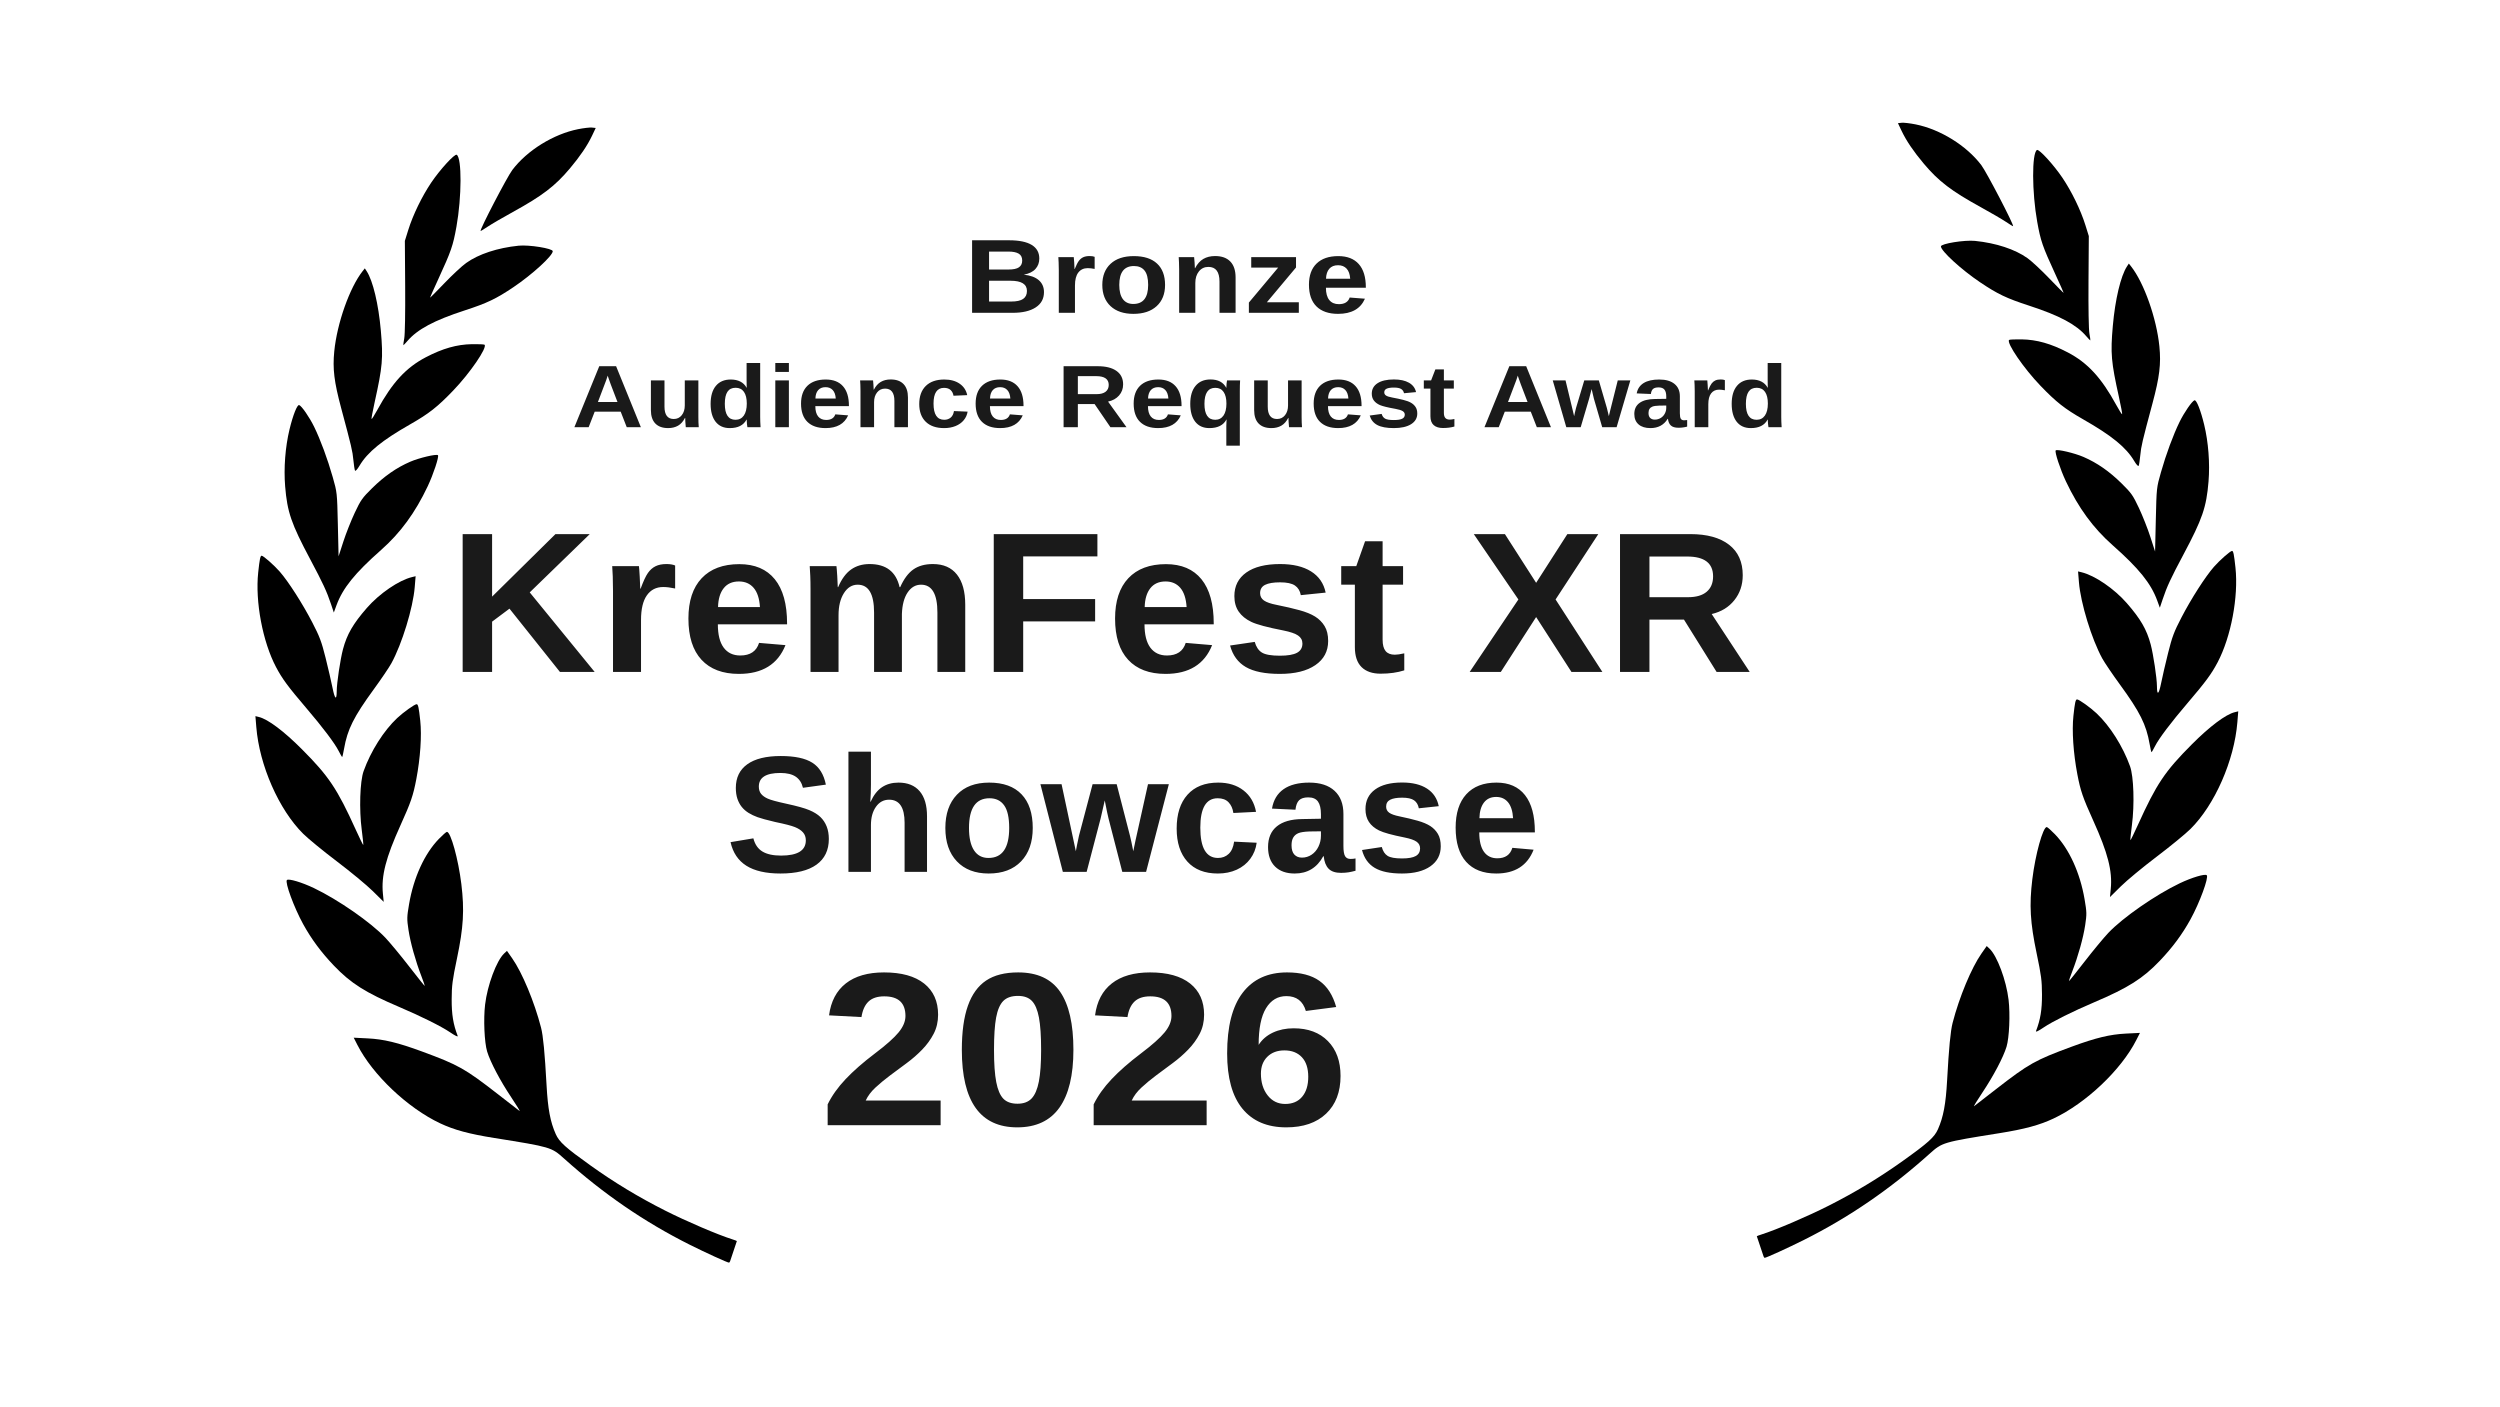
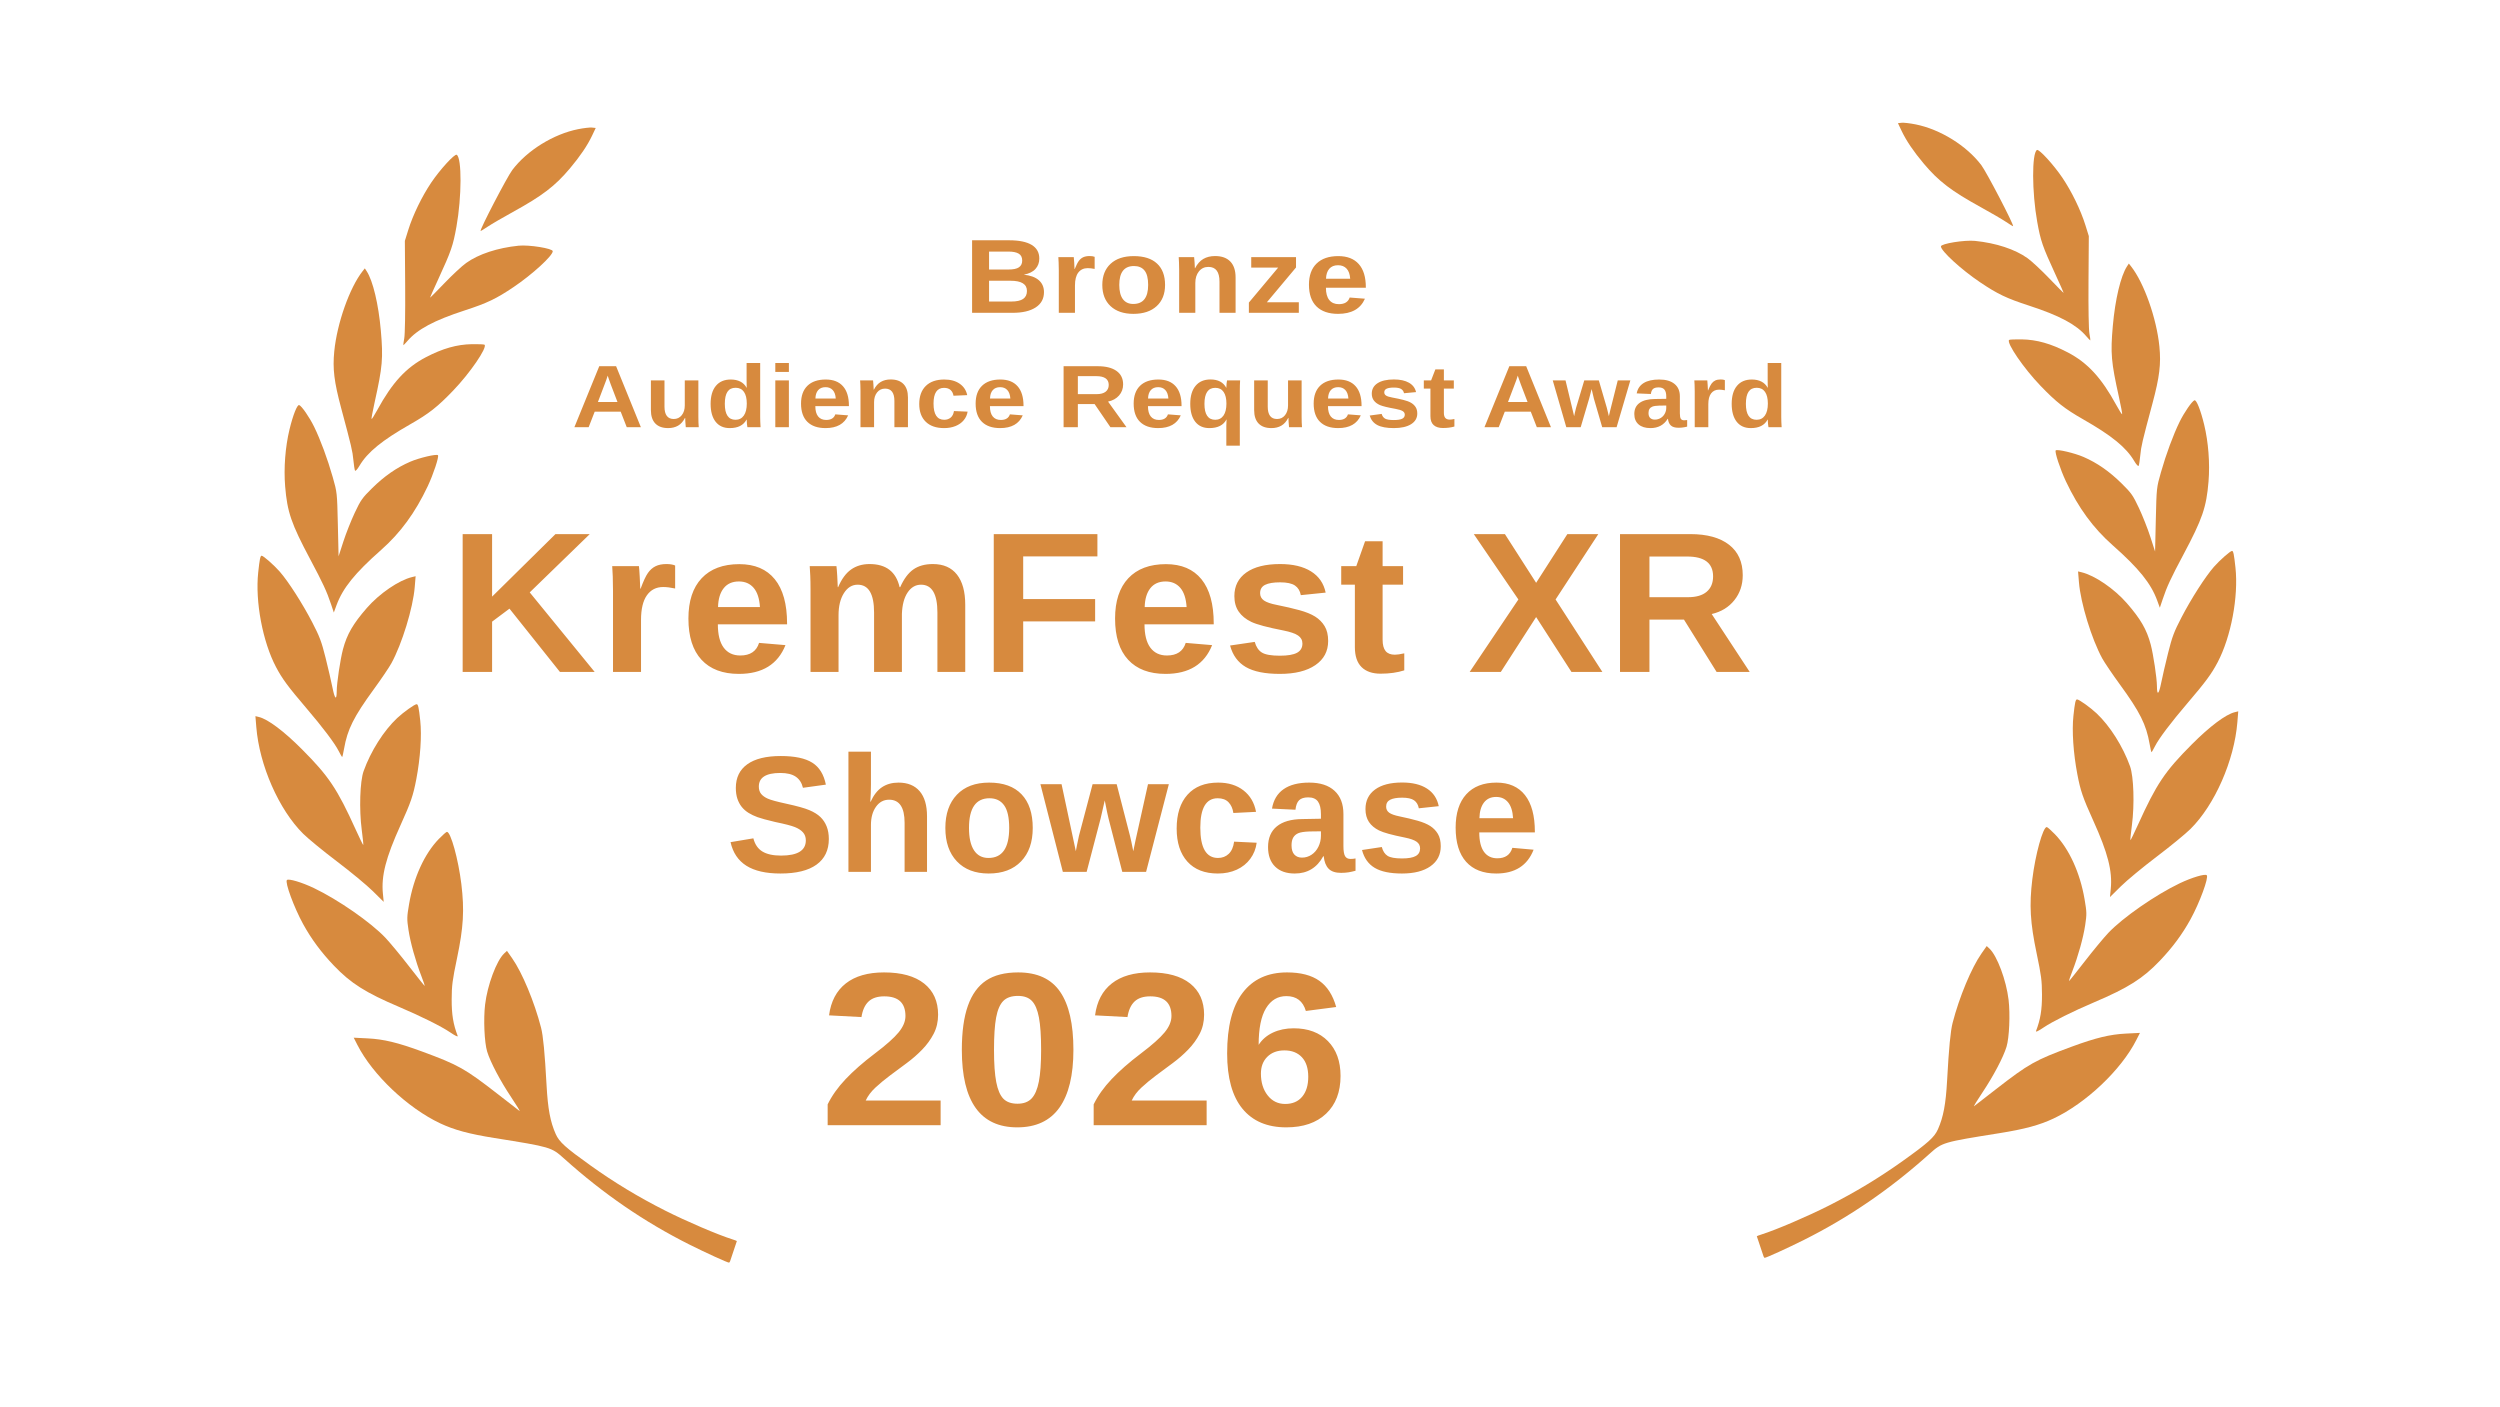
<svg xmlns="http://www.w3.org/2000/svg" width="1280" height="720" viewBox="0 0 1280 720" version="1.1" id="svg1" xml:space="preserve">
  <defs id="defs1">
    <rect x="432" y="80" width="176" height="112" id="rect3" />
  </defs>
  <g id="layer1">
-     <text xml:space="preserve" style="font-weight:900;font-size:57.058px;line-height:0px;font-family:Arial;-inkscape-font-specification:'Arial Heavy';text-align:center;letter-spacing:0.611px;writing-mode:lr-tb;direction:ltr;text-anchor:middle;fill:#1a1a1a;stroke-width:0.842" x="605.683" y="169.344" id="text2" transform="scale(1.057315,0.9457917)">
-       <tspan id="tspan1" x="605.988" y="169.344" style="fill:#1a1a1a;stroke-width:0.842">Bronze</tspan>
+     <text xml:space="preserve" style="font-weight:900;font-size:57.058px;line-height:0px;font-family:Arial;-inkscape-font-specification:'Arial Heavy';text-align:center;letter-spacing:0.611px;writing-mode:lr-tb;direction:ltr;text-anchor:middle;fill:#d78a3e;stroke-width:0.842" x="605.683" y="169.344" id="text2" transform="scale(1.057315,0.9457917)">
+       <tspan id="tspan1" x="605.988" y="169.344" style="fill:#d78a3e;stroke-width:0.842">Bronze</tspan>
    </text>
-     <text xml:space="preserve" style="font-weight:900;font-size:103.578px;line-height:0px;font-family:Arial;-inkscape-font-specification:'Arial Heavy';text-align:center;letter-spacing:1.109px;writing-mode:lr-tb;direction:ltr;text-anchor:middle;fill:#1a1a1a;stroke-width:1.529" x="632.013" y="347.441" id="text4" transform="scale(1.009922,0.9901754)">
-       <tspan id="tspan2" x="632.567" y="347.441" style="fill:#1a1a1a;stroke-width:1.529">KremFest XR</tspan>
+     <text xml:space="preserve" style="font-weight:900;font-size:103.578px;line-height:0px;font-family:Arial;-inkscape-font-specification:'Arial Heavy';text-align:center;letter-spacing:1.109px;writing-mode:lr-tb;direction:ltr;text-anchor:middle;fill:#d78a3e;stroke-width:1.529" x="632.013" y="347.441" id="text4" transform="scale(1.009922,0.9901754)">
+       <tspan id="tspan2" x="632.567" y="347.441" style="fill:#d78a3e;stroke-width:1.529">KremFest XR</tspan>
    </text>
-     <text xml:space="preserve" style="font-weight:900;font-size:84.475px;line-height:0px;font-family:Arial;-inkscape-font-specification:'Arial Heavy';text-align:center;letter-spacing:0.904px;writing-mode:lr-tb;direction:ltr;text-anchor:middle;fill:#1a1a1a;stroke-width:1.247" x="643.541" y="443.853" id="text5" transform="scale(0.9942749,1.005758)">
-       <tspan id="tspan4" x="643.993" y="443.853" style="fill:#1a1a1a;stroke-width:1.247">Showcase</tspan>
+     <text xml:space="preserve" style="font-weight:900;font-size:84.475px;line-height:0px;font-family:Arial;-inkscape-font-specification:'Arial Heavy';text-align:center;letter-spacing:0.904px;writing-mode:lr-tb;direction:ltr;text-anchor:middle;fill:#d78a3e;stroke-width:1.247" x="643.541" y="443.853" id="text5" transform="scale(0.9942749,1.005758)">
+       <tspan id="tspan4" x="643.993" y="443.853" style="fill:#d78a3e;stroke-width:1.247">Showcase</tspan>
    </text>
-     <text xml:space="preserve" style="font-weight:900;font-size:116.021px;line-height:0px;font-family:Arial;-inkscape-font-specification:'Arial Heavy';text-align:center;letter-spacing:1.242px;writing-mode:lr-tb;direction:ltr;text-anchor:middle;fill:#1a1a1a;stroke-width:1.713" x="618.611" y="596.515" id="text7" transform="scale(1.035429,0.9657837)">
-       <tspan id="tspan5" x="619.232" y="596.515" style="fill:#1a1a1a;stroke-width:1.713">2026</tspan>
+     <text xml:space="preserve" style="font-weight:900;font-size:116.021px;line-height:0px;font-family:Arial;-inkscape-font-specification:'Arial Heavy';text-align:center;letter-spacing:1.242px;writing-mode:lr-tb;direction:ltr;text-anchor:middle;fill:#d78a3e;stroke-width:1.713" x="618.611" y="596.515" id="text7" transform="scale(1.035429,0.9657837)">
+       <tspan id="tspan5" x="619.232" y="596.515" style="fill:#d78a3e;stroke-width:1.713">2026</tspan>
    </text>
-     <path style="fill:#000000;fill-opacity:1.0;stroke-width:2;stroke:none;stroke-opacity:1;stroke-dasharray:none;paint-order:normal" d="m 902.928,643.232 c -0.559,-1.517 -3.441,-10.119 -3.441,-10.273 0,-0.086 1.06,-0.49 2.357,-0.899 7.516,-2.372 23.489,-9.209 34.405,-14.728 13.541,-6.845 25.919,-14.318 37.967,-22.922 13.05,-9.32 16.212,-12.168 18.016,-16.233 2.779,-6.259 4.025,-12.895 4.685,-24.964 0.914,-16.69 1.739,-25.304 2.83,-29.535 3.395,-13.164 9.649,-28.178 14.787,-35.504 l 2.666,-3.801 1.43,1.343 c 3.907,3.671 8.587,16.223 9.762,26.182 0.882,7.48 0.363,19.374 -1.048,24.033 -1.621,5.351 -6.709,15.008 -12.349,23.439 -2.821,4.217 -4.726,7.356 -4.233,6.977 0.492,-0.379 5.493,-4.259 11.113,-8.621 16.91,-13.128 20.097,-14.919 38.814,-21.819 12.373,-4.561 19.605,-6.305 27.845,-6.715 l 7.124,-0.354 -1.883,3.703 c -7.768,15.28 -25.75,32.311 -42.397,40.153 -7.169,3.377 -14.781,5.435 -27.782,7.511 -28.921,4.618 -29.148,4.685 -35.654,10.528 -20.117,18.067 -41.165,32.501 -64.291,44.089 -8.227,4.122 -19.344,9.193 -20.155,9.193 -0.153,0 -0.409,-0.353 -0.568,-0.785 z m 139.502,-115.326 c 2.273,-5.891 3.102,-10.929 3.071,-18.681 -0.028,-7.131 -0.375,-9.807 -2.731,-21.052 -3.323,-15.859 -3.837,-24.649 -2.223,-37.981 1.53,-12.63 5.428,-26.744 7.386,-26.744 0.339,0 2.213,1.646 4.164,3.658 7.31,7.537 12.892,19.757 15.204,33.285 1.141,6.677 1.164,7.632 0.317,13.247 -0.987,6.536 -3.566,15.786 -6.595,23.654 -1.045,2.715 -1.835,5.002 -1.754,5.083 0.081,0.081 3.681,-4.42 8.002,-10.002 4.32,-5.581 9.81,-12.214 12.199,-14.738 7.42,-7.841 24.17,-19.477 36.55,-25.391 6.211,-2.967 12.978,-4.984 13.838,-4.124 1.124,1.124 -3.657,14.107 -8.301,22.545 -4.247,7.716 -9.238,14.452 -15.801,21.322 -8.602,9.005 -16.17,13.792 -33.376,21.11 -11.126,4.732 -21.521,9.91 -26.065,12.983 -2.755,1.864 -4.153,2.52 -3.885,1.825 z m 38.287,-72.861 c 0.888,-9.09 -1.497,-18.364 -8.975,-34.892 -5.36,-11.847 -6.528,-15.251 -8.142,-23.725 -2.06,-10.821 -2.829,-22.275 -2.008,-29.905 0.73,-6.778 1.092,-8.428 1.852,-8.428 1.02,0 6.739,4.075 9.964,7.1 6.874,6.448 13.517,16.948 17.177,27.148 1.882,5.246 2.34,19.634 0.959,30.128 -0.543,4.128 -0.895,7.598 -0.782,7.711 0.113,0.113 1.841,-3.406 3.841,-7.82 9.498,-20.965 13.796,-27.387 27.599,-41.231 9.214,-9.242 17.35,-15.345 21.973,-16.484 l 1.81,-0.446 -0.452,5.587 c -1.587,19.609 -11.572,42.329 -24.023,54.659 -2.544,2.52 -10.344,8.91 -17.333,14.202 -6.989,5.292 -15.22,12.104 -18.291,15.139 l -5.585,5.517 z m 19.878,-74.167 c -1.724,-9.901 -4.931,-16.314 -15.203,-30.407 -3.8,-5.214 -7.863,-11.216 -9.027,-13.339 -5.431,-9.897 -11.079,-28.33 -11.946,-38.981 l -0.455,-5.587 1.81,0.437 c 6.774,1.635 16.702,8.412 23.142,15.796 7.069,8.105 10.189,13.494 12.226,21.12 1.367,5.118 3.198,17.337 3.213,21.445 0.018,4.987 0.967,4.274 2.144,-1.61 0.637,-3.187 2.244,-10.135 3.57,-15.439 2.072,-8.287 3.033,-10.84 6.825,-18.144 5.039,-9.704 12.23,-20.918 16.645,-25.957 2.913,-3.324 8.374,-8.133 9.253,-8.146 0.677,-0.011 1.034,1.729 1.77,8.605 1.591,14.873 -2.285,35.426 -9.129,48.412 -3.161,5.997 -6.128,10.019 -15.434,20.92 -8.521,9.98 -14.599,18.031 -16.614,22.008 -0.866,1.709 -1.682,3.108 -1.814,3.108 -0.132,0 -0.571,-1.907 -0.977,-4.239 z m 3.887,-73.43 c -3.216,-8.777 -9.366,-16.404 -22.808,-28.289 -9.963,-8.809 -17.503,-19.111 -23.916,-32.679 -2.909,-6.155 -5.891,-15.21 -5.227,-15.875 0.736,-0.736 9.611,1.355 14.208,3.347 7.011,3.038 13.2,7.339 19.531,13.572 4.986,4.909 5.799,6.062 8.869,12.585 1.859,3.95 4.479,10.574 5.822,14.722 l 2.442,7.541 0.378,-16.338 c 0.377,-16.315 0.381,-16.35 2.613,-24.194 2.646,-9.301 6.31,-19.211 9.547,-25.824 2.381,-4.865 6.381,-10.66 7.641,-11.07 1.013,-0.33 3.154,5.061 4.942,12.446 2.175,8.981 3.008,19.829 2.24,29.161 -1.085,13.187 -3.128,19.129 -12.857,37.39 -6.48,12.162 -8.463,16.436 -10.616,22.876 l -1.45,4.338 z m -11.761,-71.411 c -4.137,-6.989 -11.459,-12.965 -26.16,-21.349 -9.434,-5.381 -13.765,-8.787 -21.802,-17.146 -8.626,-8.973 -17.572,-22.031 -16.099,-23.499 0.212,-0.211 3.118,-0.339 6.459,-0.284 7.703,0.128 15.01,2.198 23.591,6.684 10.162,5.313 17.208,12.964 24.884,27.023 1.472,2.696 2.793,4.784 2.936,4.641 0.143,-0.143 -0.578,-4.045 -1.603,-8.671 -4.037,-18.218 -4.402,-22.441 -3.16,-36.581 1.19,-13.554 4.05,-25.565 7.254,-30.465 l 0.948,-1.45 1.147,1.458 c 6.632,8.431 13.055,26.589 14.492,40.968 0.898,8.988 0.093,15.629 -3.539,29.175 -5.3,19.765 -5.793,21.863 -6.236,26.534 -0.244,2.575 -0.62,5.011 -0.836,5.414 -0.228,0.425 -1.183,-0.604 -2.277,-2.452 z m -24.508,-63.847 c -5.12,-6.017 -13.72,-10.618 -29.36,-15.707 -11.515,-3.747 -16.126,-5.95 -25.065,-11.974 -9.606,-6.474 -20.04,-16.03 -20.04,-18.354 0,-1.409 12.123,-3.367 17.465,-2.819 10.828,1.109 20.486,4.292 26.889,8.861 2.105,1.502 7.126,6.174 11.157,10.382 4.031,4.208 7.33,7.522 7.33,7.366 0,-0.157 -1.938,-4.5 -4.307,-9.651 -6.527,-14.192 -7.477,-16.944 -9.23,-26.729 -2.719,-15.173 -2.793,-35.131 -0.137,-36.773 1.039,-0.642 8.581,7.592 13.075,14.276 4.755,7.072 9.338,16.517 11.718,24.15 l 1.763,5.656 -0.16,23.249 c -0.094,13.604 0.101,24.663 0.47,26.656 0.346,1.874 0.56,3.456 0.474,3.517 -0.085,0.06 -1.004,-0.887 -2.041,-2.105 z m -41.16,-58.595 c -1.901,-1.283 -7.698,-4.664 -12.882,-7.515 -15.078,-8.29 -21.583,-13.256 -29.166,-22.261 -5.266,-6.254 -8.986,-11.749 -11.404,-16.849 l -1.855,-3.912 1.951,-0.202 c 1.073,-0.111 4.256,0.26 7.074,0.824 12.644,2.532 26.074,10.857 33.666,20.869 2.686,3.542 16.886,30.85 16.255,31.259 -0.1,0.065 -1.736,-0.932 -3.637,-2.215 z" id="path1" />
-     <text xml:space="preserve" id="text3" style="font-weight:900;font-size:26.667px;font-family:Arial;-inkscape-font-specification:'Arial Heavy';text-align:center;writing-mode:lr-tb;direction:ltr;white-space:pre;shape-inside:url(#rect3);display:inline;fill:#000000;fill-opacity:1;stroke:none;stroke-width:2;stroke-dasharray:none;stroke-opacity:1;paint-order:normal" />
-     <path style="fill:#000000;fill-opacity:1.0;stroke-width:2;stroke:none;stroke-opacity:1;stroke-dasharray:none;paint-order:normal" d="m 373.831,645.691 c 0.559,-1.517 3.441,-10.119 3.441,-10.273 0,-0.086 -1.06,-0.49 -2.357,-0.899 -7.516,-2.372 -23.489,-9.209 -34.405,-14.728 -13.541,-6.845 -25.919,-14.318 -37.967,-22.922 -13.05,-9.32 -16.212,-12.168 -18.016,-16.233 -2.779,-6.259 -4.025,-12.895 -4.685,-24.964 -0.914,-16.69 -1.739,-25.304 -2.83,-29.535 -3.395,-13.164 -9.649,-28.178 -14.787,-35.504 l -2.666,-3.801 -1.43,1.343 c -3.907,3.671 -8.587,16.223 -9.762,26.182 -0.882,7.48 -0.363,19.374 1.048,24.033 1.621,5.351 6.709,15.008 12.349,23.439 2.821,4.217 4.726,7.356 4.233,6.977 -0.492,-0.379 -5.493,-4.259 -11.113,-8.621 -16.91,-13.128 -20.097,-14.919 -38.814,-21.819 -12.373,-4.561 -19.605,-6.305 -27.845,-6.715 l -7.124,-0.354 1.883,3.703 c 7.768,15.28 25.75,32.311 42.397,40.153 7.169,3.377 14.781,5.435 27.782,7.511 28.921,4.618 29.148,4.685 35.654,10.528 20.117,18.067 41.165,32.501 64.291,44.089 8.227,4.122 19.344,9.193 20.155,9.193 0.153,0 0.409,-0.353 0.568,-0.785 z M 234.329,530.364 c -2.273,-5.891 -3.102,-10.929 -3.071,-18.681 0.028,-7.131 0.375,-9.807 2.731,-21.052 3.323,-15.859 3.837,-24.649 2.223,-37.981 -1.53,-12.63 -5.428,-26.744 -7.386,-26.744 -0.339,0 -2.213,1.646 -4.164,3.658 -7.31,7.537 -12.892,19.757 -15.204,33.285 -1.141,6.677 -1.164,7.632 -0.317,13.247 0.987,6.536 3.566,15.786 6.595,23.654 1.045,2.715 1.835,5.002 1.754,5.083 -0.081,0.081 -3.681,-4.42 -8.002,-10.002 -4.32,-5.581 -9.81,-12.214 -12.199,-14.738 -7.42,-7.841 -24.17,-19.477 -36.55,-25.391 -6.211,-2.967 -12.978,-4.984 -13.838,-4.124 -1.124,1.124 3.657,14.107 8.301,22.545 4.247,7.716 9.238,14.452 15.801,21.322 8.602,9.005 16.17,13.792 33.376,21.11 11.126,4.732 21.521,9.91 26.065,12.983 2.755,1.864 4.153,2.52 3.885,1.825 z m -38.287,-72.861 c -0.888,-9.09 1.497,-18.364 8.975,-34.892 5.36,-11.847 6.528,-15.251 8.142,-23.725 2.06,-10.821 2.829,-22.275 2.008,-29.905 -0.73,-6.778 -1.092,-8.428 -1.852,-8.428 -1.02,0 -6.739,4.075 -9.964,7.1 -6.874,6.448 -13.517,16.948 -17.177,27.148 -1.882,5.246 -2.34,19.634 -0.959,30.128 0.543,4.128 0.895,7.598 0.782,7.711 -0.113,0.113 -1.841,-3.406 -3.841,-7.82 -9.498,-20.965 -13.796,-27.387 -27.599,-41.231 -9.214,-9.242 -17.35,-15.345 -21.973,-16.484 l -1.81,-0.446 0.452,5.587 c 1.587,19.609 11.572,42.329 24.023,54.659 2.544,2.52 10.344,8.91 17.333,14.202 6.989,5.292 15.22,12.104 18.291,15.139 l 5.585,5.517 z m -19.878,-74.167 c 1.724,-9.901 4.931,-16.314 15.203,-30.407 3.8,-5.214 7.863,-11.216 9.027,-13.339 5.431,-9.897 11.079,-28.33 11.946,-38.981 l 0.455,-5.587 -1.81,0.437 c -6.774,1.635 -16.702,8.412 -23.142,15.796 -7.069,8.105 -10.189,13.494 -12.226,21.12 -1.367,5.118 -3.198,17.337 -3.213,21.445 -0.018,4.987 -0.967,4.274 -2.144,-1.61 -0.637,-3.187 -2.244,-10.135 -3.57,-15.439 -2.072,-8.287 -3.033,-10.84 -6.825,-18.144 -5.039,-9.704 -12.23,-20.918 -16.645,-25.957 -2.913,-3.324 -8.374,-8.133 -9.253,-8.146 -0.677,-0.011 -1.034,1.729 -1.77,8.605 -1.591,14.873 2.285,35.426 9.129,48.412 3.161,5.997 6.128,10.019 15.434,20.92 8.521,9.98 14.599,18.031 16.614,22.008 0.866,1.709 1.682,3.108 1.814,3.108 0.132,0 0.571,-1.907 0.977,-4.239 z m -3.887,-73.43 c 3.216,-8.777 9.366,-16.404 22.808,-28.289 9.963,-8.809 17.503,-19.111 23.916,-32.679 2.909,-6.155 5.891,-15.21 5.227,-15.875 -0.736,-0.736 -9.611,1.355 -14.208,3.347 -7.011,3.038 -13.2,7.339 -19.531,13.572 -4.986,4.909 -5.799,6.062 -8.869,12.585 -1.859,3.95 -4.479,10.574 -5.822,14.722 l -2.442,7.541 -0.378,-16.338 c -0.377,-16.315 -0.381,-16.35 -2.613,-24.194 -2.646,-9.301 -6.31,-19.211 -9.547,-25.824 -2.381,-4.865 -6.381,-10.66 -7.641,-11.07 -1.013,-0.33 -3.154,5.061 -4.942,12.446 -2.175,8.981 -3.008,19.829 -2.24,29.161 1.085,13.187 3.128,19.129 12.857,37.39 6.48,12.162 8.463,16.436 10.616,22.876 l 1.45,4.338 z m 11.761,-71.411 c 4.137,-6.989 11.459,-12.965 26.16,-21.349 9.434,-5.381 13.765,-8.787 21.802,-17.146 8.626,-8.973 17.572,-22.031 16.099,-23.499 -0.212,-0.211 -3.118,-0.339 -6.459,-0.284 -7.703,0.128 -15.01,2.198 -23.591,6.684 -10.162,5.313 -17.208,12.964 -24.884,27.023 -1.472,2.696 -2.793,4.784 -2.936,4.641 -0.143,-0.143 0.578,-4.045 1.603,-8.671 4.037,-18.218 4.402,-22.441 3.16,-36.581 -1.19,-13.554 -4.05,-25.565 -7.254,-30.465 l -0.948,-1.45 -1.147,1.458 c -6.632,8.431 -13.055,26.589 -14.492,40.968 -0.898,8.988 -0.093,15.629 3.539,29.175 5.3,19.765 5.793,21.863 6.236,26.534 0.244,2.575 0.62,5.011 0.836,5.414 0.228,0.425 1.183,-0.604 2.277,-2.452 z m 24.508,-63.847 c 5.12,-6.017 13.72,-10.618 29.36,-15.707 11.515,-3.747 16.126,-5.95 25.065,-11.974 9.606,-6.474 20.04,-16.03 20.04,-18.354 0,-1.409 -12.123,-3.367 -17.465,-2.819 -10.828,1.109 -20.486,4.292 -26.889,8.861 -2.105,1.502 -7.126,6.174 -11.157,10.382 -4.031,4.208 -7.33,7.522 -7.33,7.366 0,-0.157 1.938,-4.5 4.307,-9.651 6.527,-14.192 7.477,-16.944 9.23,-26.729 2.719,-15.173 2.793,-35.131 0.137,-36.773 -1.039,-0.642 -8.581,7.592 -13.075,14.276 -4.755,7.072 -9.338,16.517 -11.718,24.15 l -1.763,5.656 0.16,23.249 c 0.094,13.604 -0.101,24.663 -0.47,26.656 -0.346,1.874 -0.56,3.456 -0.474,3.517 0.085,0.06 1.004,-0.887 2.041,-2.105 z m 41.16,-58.595 c 1.901,-1.283 7.698,-4.664 12.882,-7.515 15.078,-8.29 21.583,-13.256 29.166,-22.261 5.266,-6.254 8.986,-11.749 11.404,-16.849 l 1.855,-3.912 -1.951,-0.202 c -1.073,-0.111 -4.256,0.26 -7.074,0.824 -12.644,2.532 -26.074,10.857 -33.666,20.869 -2.686,3.542 -16.886,30.85 -16.255,31.259 0.1,0.065 1.736,-0.932 3.637,-2.215 z" id="path8" />
-     <text xml:space="preserve" style="font-weight:900;font-size:48px;line-height:0px;font-family:Arial;-inkscape-font-specification:'Arial Heavy';text-align:center;letter-spacing:0.611px;writing-mode:lr-tb;direction:ltr;text-anchor:middle;fill:#1a1a1a;stroke-width:0.842" x="605.683" y="231.276" id="text6" transform="scale(1.057315,0.9457917)">
-       <tspan id="tspan3" x="605.988" y="231.276" style="font-size:48px;fill:#1a1a1a;stroke-width:0.842">Audience Request Award</tspan>
+     <path style="fill:#d78a3e;fill-opacity:1.0;stroke-width:2;stroke:none;stroke-opacity:1;stroke-dasharray:none;paint-order:normal" d="m 902.928,643.232 c -0.559,-1.517 -3.441,-10.119 -3.441,-10.273 0,-0.086 1.06,-0.49 2.357,-0.899 7.516,-2.372 23.489,-9.209 34.405,-14.728 13.541,-6.845 25.919,-14.318 37.967,-22.922 13.05,-9.32 16.212,-12.168 18.016,-16.233 2.779,-6.259 4.025,-12.895 4.685,-24.964 0.914,-16.69 1.739,-25.304 2.83,-29.535 3.395,-13.164 9.649,-28.178 14.787,-35.504 l 2.666,-3.801 1.43,1.343 c 3.907,3.671 8.587,16.223 9.762,26.182 0.882,7.48 0.363,19.374 -1.048,24.033 -1.621,5.351 -6.709,15.008 -12.349,23.439 -2.821,4.217 -4.726,7.356 -4.233,6.977 0.492,-0.379 5.493,-4.259 11.113,-8.621 16.91,-13.128 20.097,-14.919 38.814,-21.819 12.373,-4.561 19.605,-6.305 27.845,-6.715 l 7.124,-0.354 -1.883,3.703 c -7.768,15.28 -25.75,32.311 -42.397,40.153 -7.169,3.377 -14.781,5.435 -27.782,7.511 -28.921,4.618 -29.148,4.685 -35.654,10.528 -20.117,18.067 -41.165,32.501 -64.291,44.089 -8.227,4.122 -19.344,9.193 -20.155,9.193 -0.153,0 -0.409,-0.353 -0.568,-0.785 z m 139.502,-115.326 c 2.273,-5.891 3.102,-10.929 3.071,-18.681 -0.028,-7.131 -0.375,-9.807 -2.731,-21.052 -3.323,-15.859 -3.837,-24.649 -2.223,-37.981 1.53,-12.63 5.428,-26.744 7.386,-26.744 0.339,0 2.213,1.646 4.164,3.658 7.31,7.537 12.892,19.757 15.204,33.285 1.141,6.677 1.164,7.632 0.317,13.247 -0.987,6.536 -3.566,15.786 -6.595,23.654 -1.045,2.715 -1.835,5.002 -1.754,5.083 0.081,0.081 3.681,-4.42 8.002,-10.002 4.32,-5.581 9.81,-12.214 12.199,-14.738 7.42,-7.841 24.17,-19.477 36.55,-25.391 6.211,-2.967 12.978,-4.984 13.838,-4.124 1.124,1.124 -3.657,14.107 -8.301,22.545 -4.247,7.716 -9.238,14.452 -15.801,21.322 -8.602,9.005 -16.17,13.792 -33.376,21.11 -11.126,4.732 -21.521,9.91 -26.065,12.983 -2.755,1.864 -4.153,2.52 -3.885,1.825 z m 38.287,-72.861 c 0.888,-9.09 -1.497,-18.364 -8.975,-34.892 -5.36,-11.847 -6.528,-15.251 -8.142,-23.725 -2.06,-10.821 -2.829,-22.275 -2.008,-29.905 0.73,-6.778 1.092,-8.428 1.852,-8.428 1.02,0 6.739,4.075 9.964,7.1 6.874,6.448 13.517,16.948 17.177,27.148 1.882,5.246 2.34,19.634 0.959,30.128 -0.543,4.128 -0.895,7.598 -0.782,7.711 0.113,0.113 1.841,-3.406 3.841,-7.82 9.498,-20.965 13.796,-27.387 27.599,-41.231 9.214,-9.242 17.35,-15.345 21.973,-16.484 l 1.81,-0.446 -0.452,5.587 c -1.587,19.609 -11.572,42.329 -24.023,54.659 -2.544,2.52 -10.344,8.91 -17.333,14.202 -6.989,5.292 -15.22,12.104 -18.291,15.139 l -5.585,5.517 z m 19.878,-74.167 c -1.724,-9.901 -4.931,-16.314 -15.203,-30.407 -3.8,-5.214 -7.863,-11.216 -9.027,-13.339 -5.431,-9.897 -11.079,-28.33 -11.946,-38.981 l -0.455,-5.587 1.81,0.437 c 6.774,1.635 16.702,8.412 23.142,15.796 7.069,8.105 10.189,13.494 12.226,21.12 1.367,5.118 3.198,17.337 3.213,21.445 0.018,4.987 0.967,4.274 2.144,-1.61 0.637,-3.187 2.244,-10.135 3.57,-15.439 2.072,-8.287 3.033,-10.84 6.825,-18.144 5.039,-9.704 12.23,-20.918 16.645,-25.957 2.913,-3.324 8.374,-8.133 9.253,-8.146 0.677,-0.011 1.034,1.729 1.77,8.605 1.591,14.873 -2.285,35.426 -9.129,48.412 -3.161,5.997 -6.128,10.019 -15.434,20.92 -8.521,9.98 -14.599,18.031 -16.614,22.008 -0.866,1.709 -1.682,3.108 -1.814,3.108 -0.132,0 -0.571,-1.907 -0.977,-4.239 z m 3.887,-73.43 c -3.216,-8.777 -9.366,-16.404 -22.808,-28.289 -9.963,-8.809 -17.503,-19.111 -23.916,-32.679 -2.909,-6.155 -5.891,-15.21 -5.227,-15.875 0.736,-0.736 9.611,1.355 14.208,3.347 7.011,3.038 13.2,7.339 19.531,13.572 4.986,4.909 5.799,6.062 8.869,12.585 1.859,3.95 4.479,10.574 5.822,14.722 l 2.442,7.541 0.378,-16.338 c 0.377,-16.315 0.381,-16.35 2.613,-24.194 2.646,-9.301 6.31,-19.211 9.547,-25.824 2.381,-4.865 6.381,-10.66 7.641,-11.07 1.013,-0.33 3.154,5.061 4.942,12.446 2.175,8.981 3.008,19.829 2.24,29.161 -1.085,13.187 -3.128,19.129 -12.857,37.39 -6.48,12.162 -8.463,16.436 -10.616,22.876 l -1.45,4.338 z m -11.761,-71.411 c -4.137,-6.989 -11.459,-12.965 -26.16,-21.349 -9.434,-5.381 -13.765,-8.787 -21.802,-17.146 -8.626,-8.973 -17.572,-22.031 -16.099,-23.499 0.212,-0.211 3.118,-0.339 6.459,-0.284 7.703,0.128 15.01,2.198 23.591,6.684 10.162,5.313 17.208,12.964 24.884,27.023 1.472,2.696 2.793,4.784 2.936,4.641 0.143,-0.143 -0.578,-4.045 -1.603,-8.671 -4.037,-18.218 -4.402,-22.441 -3.16,-36.581 1.19,-13.554 4.05,-25.565 7.254,-30.465 l 0.948,-1.45 1.147,1.458 c 6.632,8.431 13.055,26.589 14.492,40.968 0.898,8.988 0.093,15.629 -3.539,29.175 -5.3,19.765 -5.793,21.863 -6.236,26.534 -0.244,2.575 -0.62,5.011 -0.836,5.414 -0.228,0.425 -1.183,-0.604 -2.277,-2.452 z m -24.508,-63.847 c -5.12,-6.017 -13.72,-10.618 -29.36,-15.707 -11.515,-3.747 -16.126,-5.95 -25.065,-11.974 -9.606,-6.474 -20.04,-16.03 -20.04,-18.354 0,-1.409 12.123,-3.367 17.465,-2.819 10.828,1.109 20.486,4.292 26.889,8.861 2.105,1.502 7.126,6.174 11.157,10.382 4.031,4.208 7.33,7.522 7.33,7.366 0,-0.157 -1.938,-4.5 -4.307,-9.651 -6.527,-14.192 -7.477,-16.944 -9.23,-26.729 -2.719,-15.173 -2.793,-35.131 -0.137,-36.773 1.039,-0.642 8.581,7.592 13.075,14.276 4.755,7.072 9.338,16.517 11.718,24.15 l 1.763,5.656 -0.16,23.249 c -0.094,13.604 0.101,24.663 0.47,26.656 0.346,1.874 0.56,3.456 0.474,3.517 -0.085,0.06 -1.004,-0.887 -2.041,-2.105 z m -41.16,-58.595 c -1.901,-1.283 -7.698,-4.664 -12.882,-7.515 -15.078,-8.29 -21.583,-13.256 -29.166,-22.261 -5.266,-6.254 -8.986,-11.749 -11.404,-16.849 l -1.855,-3.912 1.951,-0.202 c 1.073,-0.111 4.256,0.26 7.074,0.824 12.644,2.532 26.074,10.857 33.666,20.869 2.686,3.542 16.886,30.85 16.255,31.259 -0.1,0.065 -1.736,-0.932 -3.637,-2.215 z" id="path1" />
+     <text xml:space="preserve" id="text3" style="font-weight:900;font-size:26.667px;font-family:Arial;-inkscape-font-specification:'Arial Heavy';text-align:center;writing-mode:lr-tb;direction:ltr;white-space:pre;shape-inside:url(#rect3);display:inline;fill:#d78a3e;fill-opacity:1;stroke:none;stroke-width:2;stroke-dasharray:none;stroke-opacity:1;paint-order:normal" />
+     <path style="fill:#d78a3e;fill-opacity:1.0;stroke-width:2;stroke:none;stroke-opacity:1;stroke-dasharray:none;paint-order:normal" d="m 373.831,645.691 c 0.559,-1.517 3.441,-10.119 3.441,-10.273 0,-0.086 -1.06,-0.49 -2.357,-0.899 -7.516,-2.372 -23.489,-9.209 -34.405,-14.728 -13.541,-6.845 -25.919,-14.318 -37.967,-22.922 -13.05,-9.32 -16.212,-12.168 -18.016,-16.233 -2.779,-6.259 -4.025,-12.895 -4.685,-24.964 -0.914,-16.69 -1.739,-25.304 -2.83,-29.535 -3.395,-13.164 -9.649,-28.178 -14.787,-35.504 l -2.666,-3.801 -1.43,1.343 c -3.907,3.671 -8.587,16.223 -9.762,26.182 -0.882,7.48 -0.363,19.374 1.048,24.033 1.621,5.351 6.709,15.008 12.349,23.439 2.821,4.217 4.726,7.356 4.233,6.977 -0.492,-0.379 -5.493,-4.259 -11.113,-8.621 -16.91,-13.128 -20.097,-14.919 -38.814,-21.819 -12.373,-4.561 -19.605,-6.305 -27.845,-6.715 l -7.124,-0.354 1.883,3.703 c 7.768,15.28 25.75,32.311 42.397,40.153 7.169,3.377 14.781,5.435 27.782,7.511 28.921,4.618 29.148,4.685 35.654,10.528 20.117,18.067 41.165,32.501 64.291,44.089 8.227,4.122 19.344,9.193 20.155,9.193 0.153,0 0.409,-0.353 0.568,-0.785 z M 234.329,530.364 c -2.273,-5.891 -3.102,-10.929 -3.071,-18.681 0.028,-7.131 0.375,-9.807 2.731,-21.052 3.323,-15.859 3.837,-24.649 2.223,-37.981 -1.53,-12.63 -5.428,-26.744 -7.386,-26.744 -0.339,0 -2.213,1.646 -4.164,3.658 -7.31,7.537 -12.892,19.757 -15.204,33.285 -1.141,6.677 -1.164,7.632 -0.317,13.247 0.987,6.536 3.566,15.786 6.595,23.654 1.045,2.715 1.835,5.002 1.754,5.083 -0.081,0.081 -3.681,-4.42 -8.002,-10.002 -4.32,-5.581 -9.81,-12.214 -12.199,-14.738 -7.42,-7.841 -24.17,-19.477 -36.55,-25.391 -6.211,-2.967 -12.978,-4.984 -13.838,-4.124 -1.124,1.124 3.657,14.107 8.301,22.545 4.247,7.716 9.238,14.452 15.801,21.322 8.602,9.005 16.17,13.792 33.376,21.11 11.126,4.732 21.521,9.91 26.065,12.983 2.755,1.864 4.153,2.52 3.885,1.825 z m -38.287,-72.861 c -0.888,-9.09 1.497,-18.364 8.975,-34.892 5.36,-11.847 6.528,-15.251 8.142,-23.725 2.06,-10.821 2.829,-22.275 2.008,-29.905 -0.73,-6.778 -1.092,-8.428 -1.852,-8.428 -1.02,0 -6.739,4.075 -9.964,7.1 -6.874,6.448 -13.517,16.948 -17.177,27.148 -1.882,5.246 -2.34,19.634 -0.959,30.128 0.543,4.128 0.895,7.598 0.782,7.711 -0.113,0.113 -1.841,-3.406 -3.841,-7.82 -9.498,-20.965 -13.796,-27.387 -27.599,-41.231 -9.214,-9.242 -17.35,-15.345 -21.973,-16.484 l -1.81,-0.446 0.452,5.587 c 1.587,19.609 11.572,42.329 24.023,54.659 2.544,2.52 10.344,8.91 17.333,14.202 6.989,5.292 15.22,12.104 18.291,15.139 l 5.585,5.517 z m -19.878,-74.167 c 1.724,-9.901 4.931,-16.314 15.203,-30.407 3.8,-5.214 7.863,-11.216 9.027,-13.339 5.431,-9.897 11.079,-28.33 11.946,-38.981 l 0.455,-5.587 -1.81,0.437 c -6.774,1.635 -16.702,8.412 -23.142,15.796 -7.069,8.105 -10.189,13.494 -12.226,21.12 -1.367,5.118 -3.198,17.337 -3.213,21.445 -0.018,4.987 -0.967,4.274 -2.144,-1.61 -0.637,-3.187 -2.244,-10.135 -3.57,-15.439 -2.072,-8.287 -3.033,-10.84 -6.825,-18.144 -5.039,-9.704 -12.23,-20.918 -16.645,-25.957 -2.913,-3.324 -8.374,-8.133 -9.253,-8.146 -0.677,-0.011 -1.034,1.729 -1.77,8.605 -1.591,14.873 2.285,35.426 9.129,48.412 3.161,5.997 6.128,10.019 15.434,20.92 8.521,9.98 14.599,18.031 16.614,22.008 0.866,1.709 1.682,3.108 1.814,3.108 0.132,0 0.571,-1.907 0.977,-4.239 z m -3.887,-73.43 c 3.216,-8.777 9.366,-16.404 22.808,-28.289 9.963,-8.809 17.503,-19.111 23.916,-32.679 2.909,-6.155 5.891,-15.21 5.227,-15.875 -0.736,-0.736 -9.611,1.355 -14.208,3.347 -7.011,3.038 -13.2,7.339 -19.531,13.572 -4.986,4.909 -5.799,6.062 -8.869,12.585 -1.859,3.95 -4.479,10.574 -5.822,14.722 l -2.442,7.541 -0.378,-16.338 c -0.377,-16.315 -0.381,-16.35 -2.613,-24.194 -2.646,-9.301 -6.31,-19.211 -9.547,-25.824 -2.381,-4.865 -6.381,-10.66 -7.641,-11.07 -1.013,-0.33 -3.154,5.061 -4.942,12.446 -2.175,8.981 -3.008,19.829 -2.24,29.161 1.085,13.187 3.128,19.129 12.857,37.39 6.48,12.162 8.463,16.436 10.616,22.876 l 1.45,4.338 z m 11.761,-71.411 c 4.137,-6.989 11.459,-12.965 26.16,-21.349 9.434,-5.381 13.765,-8.787 21.802,-17.146 8.626,-8.973 17.572,-22.031 16.099,-23.499 -0.212,-0.211 -3.118,-0.339 -6.459,-0.284 -7.703,0.128 -15.01,2.198 -23.591,6.684 -10.162,5.313 -17.208,12.964 -24.884,27.023 -1.472,2.696 -2.793,4.784 -2.936,4.641 -0.143,-0.143 0.578,-4.045 1.603,-8.671 4.037,-18.218 4.402,-22.441 3.16,-36.581 -1.19,-13.554 -4.05,-25.565 -7.254,-30.465 l -0.948,-1.45 -1.147,1.458 c -6.632,8.431 -13.055,26.589 -14.492,40.968 -0.898,8.988 -0.093,15.629 3.539,29.175 5.3,19.765 5.793,21.863 6.236,26.534 0.244,2.575 0.62,5.011 0.836,5.414 0.228,0.425 1.183,-0.604 2.277,-2.452 z m 24.508,-63.847 c 5.12,-6.017 13.72,-10.618 29.36,-15.707 11.515,-3.747 16.126,-5.95 25.065,-11.974 9.606,-6.474 20.04,-16.03 20.04,-18.354 0,-1.409 -12.123,-3.367 -17.465,-2.819 -10.828,1.109 -20.486,4.292 -26.889,8.861 -2.105,1.502 -7.126,6.174 -11.157,10.382 -4.031,4.208 -7.33,7.522 -7.33,7.366 0,-0.157 1.938,-4.5 4.307,-9.651 6.527,-14.192 7.477,-16.944 9.23,-26.729 2.719,-15.173 2.793,-35.131 0.137,-36.773 -1.039,-0.642 -8.581,7.592 -13.075,14.276 -4.755,7.072 -9.338,16.517 -11.718,24.15 l -1.763,5.656 0.16,23.249 c 0.094,13.604 -0.101,24.663 -0.47,26.656 -0.346,1.874 -0.56,3.456 -0.474,3.517 0.085,0.06 1.004,-0.887 2.041,-2.105 z m 41.16,-58.595 c 1.901,-1.283 7.698,-4.664 12.882,-7.515 15.078,-8.29 21.583,-13.256 29.166,-22.261 5.266,-6.254 8.986,-11.749 11.404,-16.849 l 1.855,-3.912 -1.951,-0.202 c -1.073,-0.111 -4.256,0.26 -7.074,0.824 -12.644,2.532 -26.074,10.857 -33.666,20.869 -2.686,3.542 -16.886,30.85 -16.255,31.259 0.1,0.065 1.736,-0.932 3.637,-2.215 z" id="path8" />
+     <text xml:space="preserve" style="font-weight:900;font-size:48px;line-height:0px;font-family:Arial;-inkscape-font-specification:'Arial Heavy';text-align:center;letter-spacing:0.611px;writing-mode:lr-tb;direction:ltr;text-anchor:middle;fill:#d78a3e;stroke-width:0.842" x="605.683" y="231.276" id="text6" transform="scale(1.057315,0.9457917)">
+       <tspan id="tspan3" x="605.988" y="231.276" style="font-size:48px;fill:#d78a3e;stroke-width:0.842">Audience Request Award</tspan>
    </text>
  </g>
</svg>
